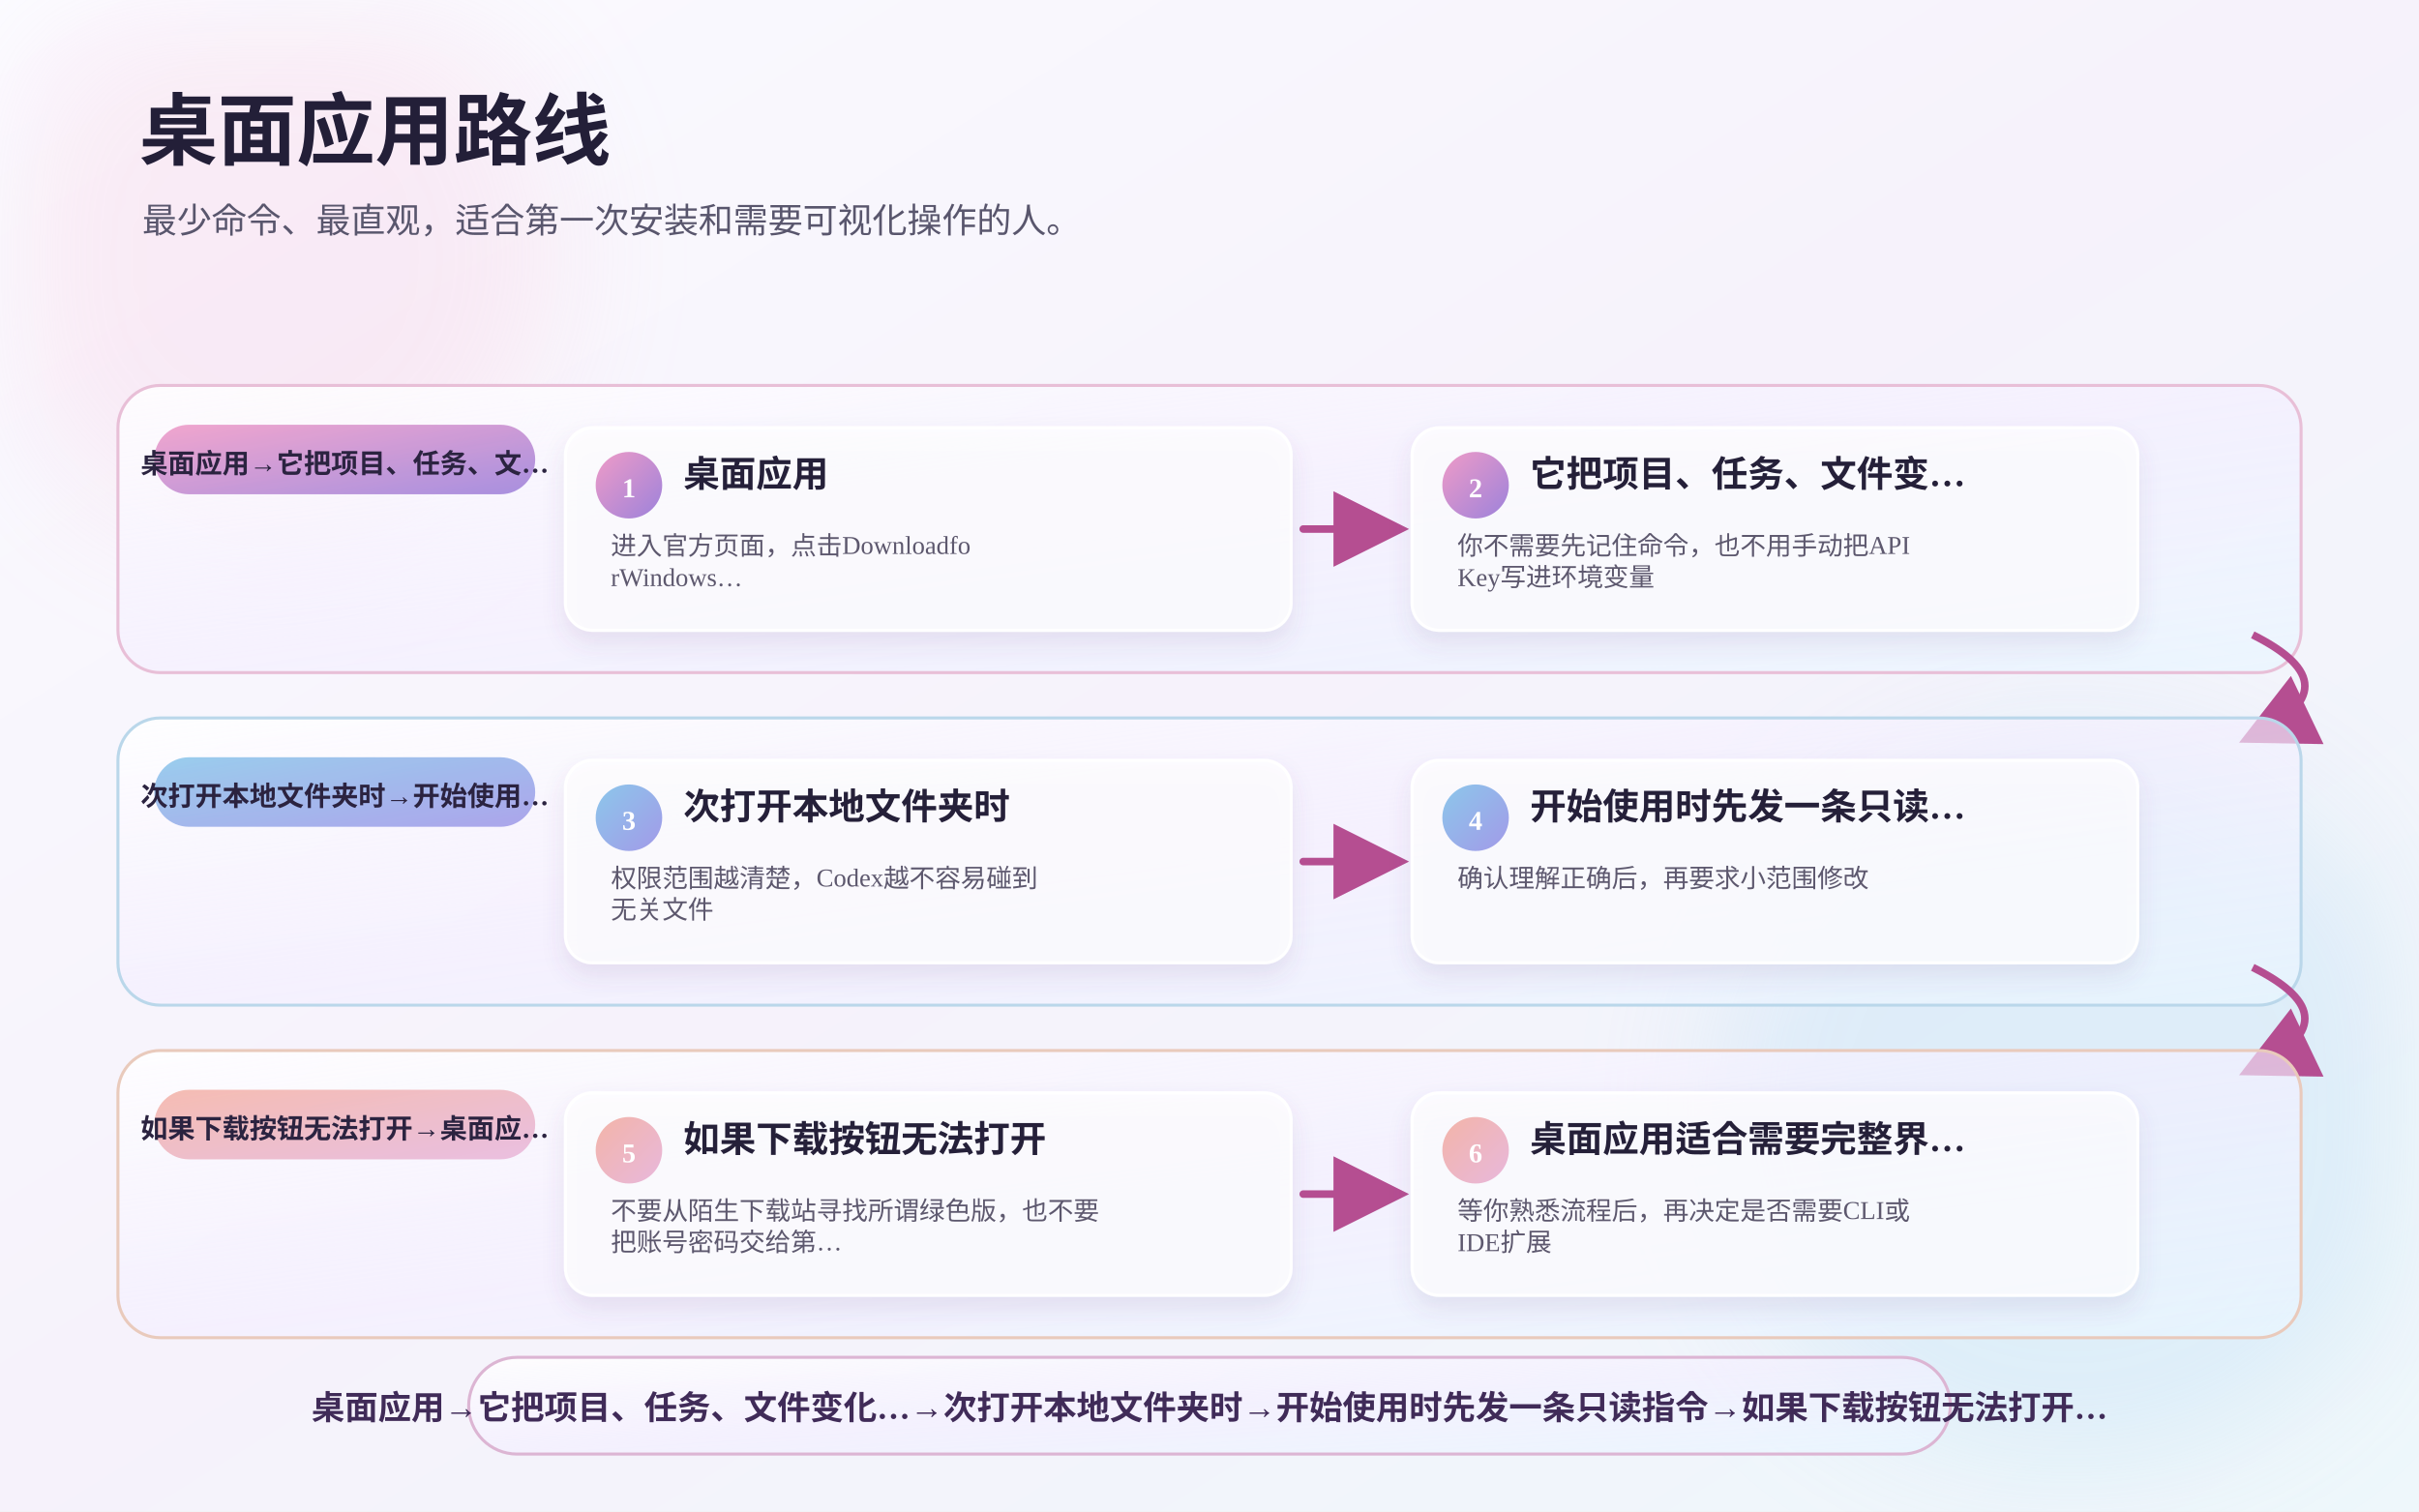
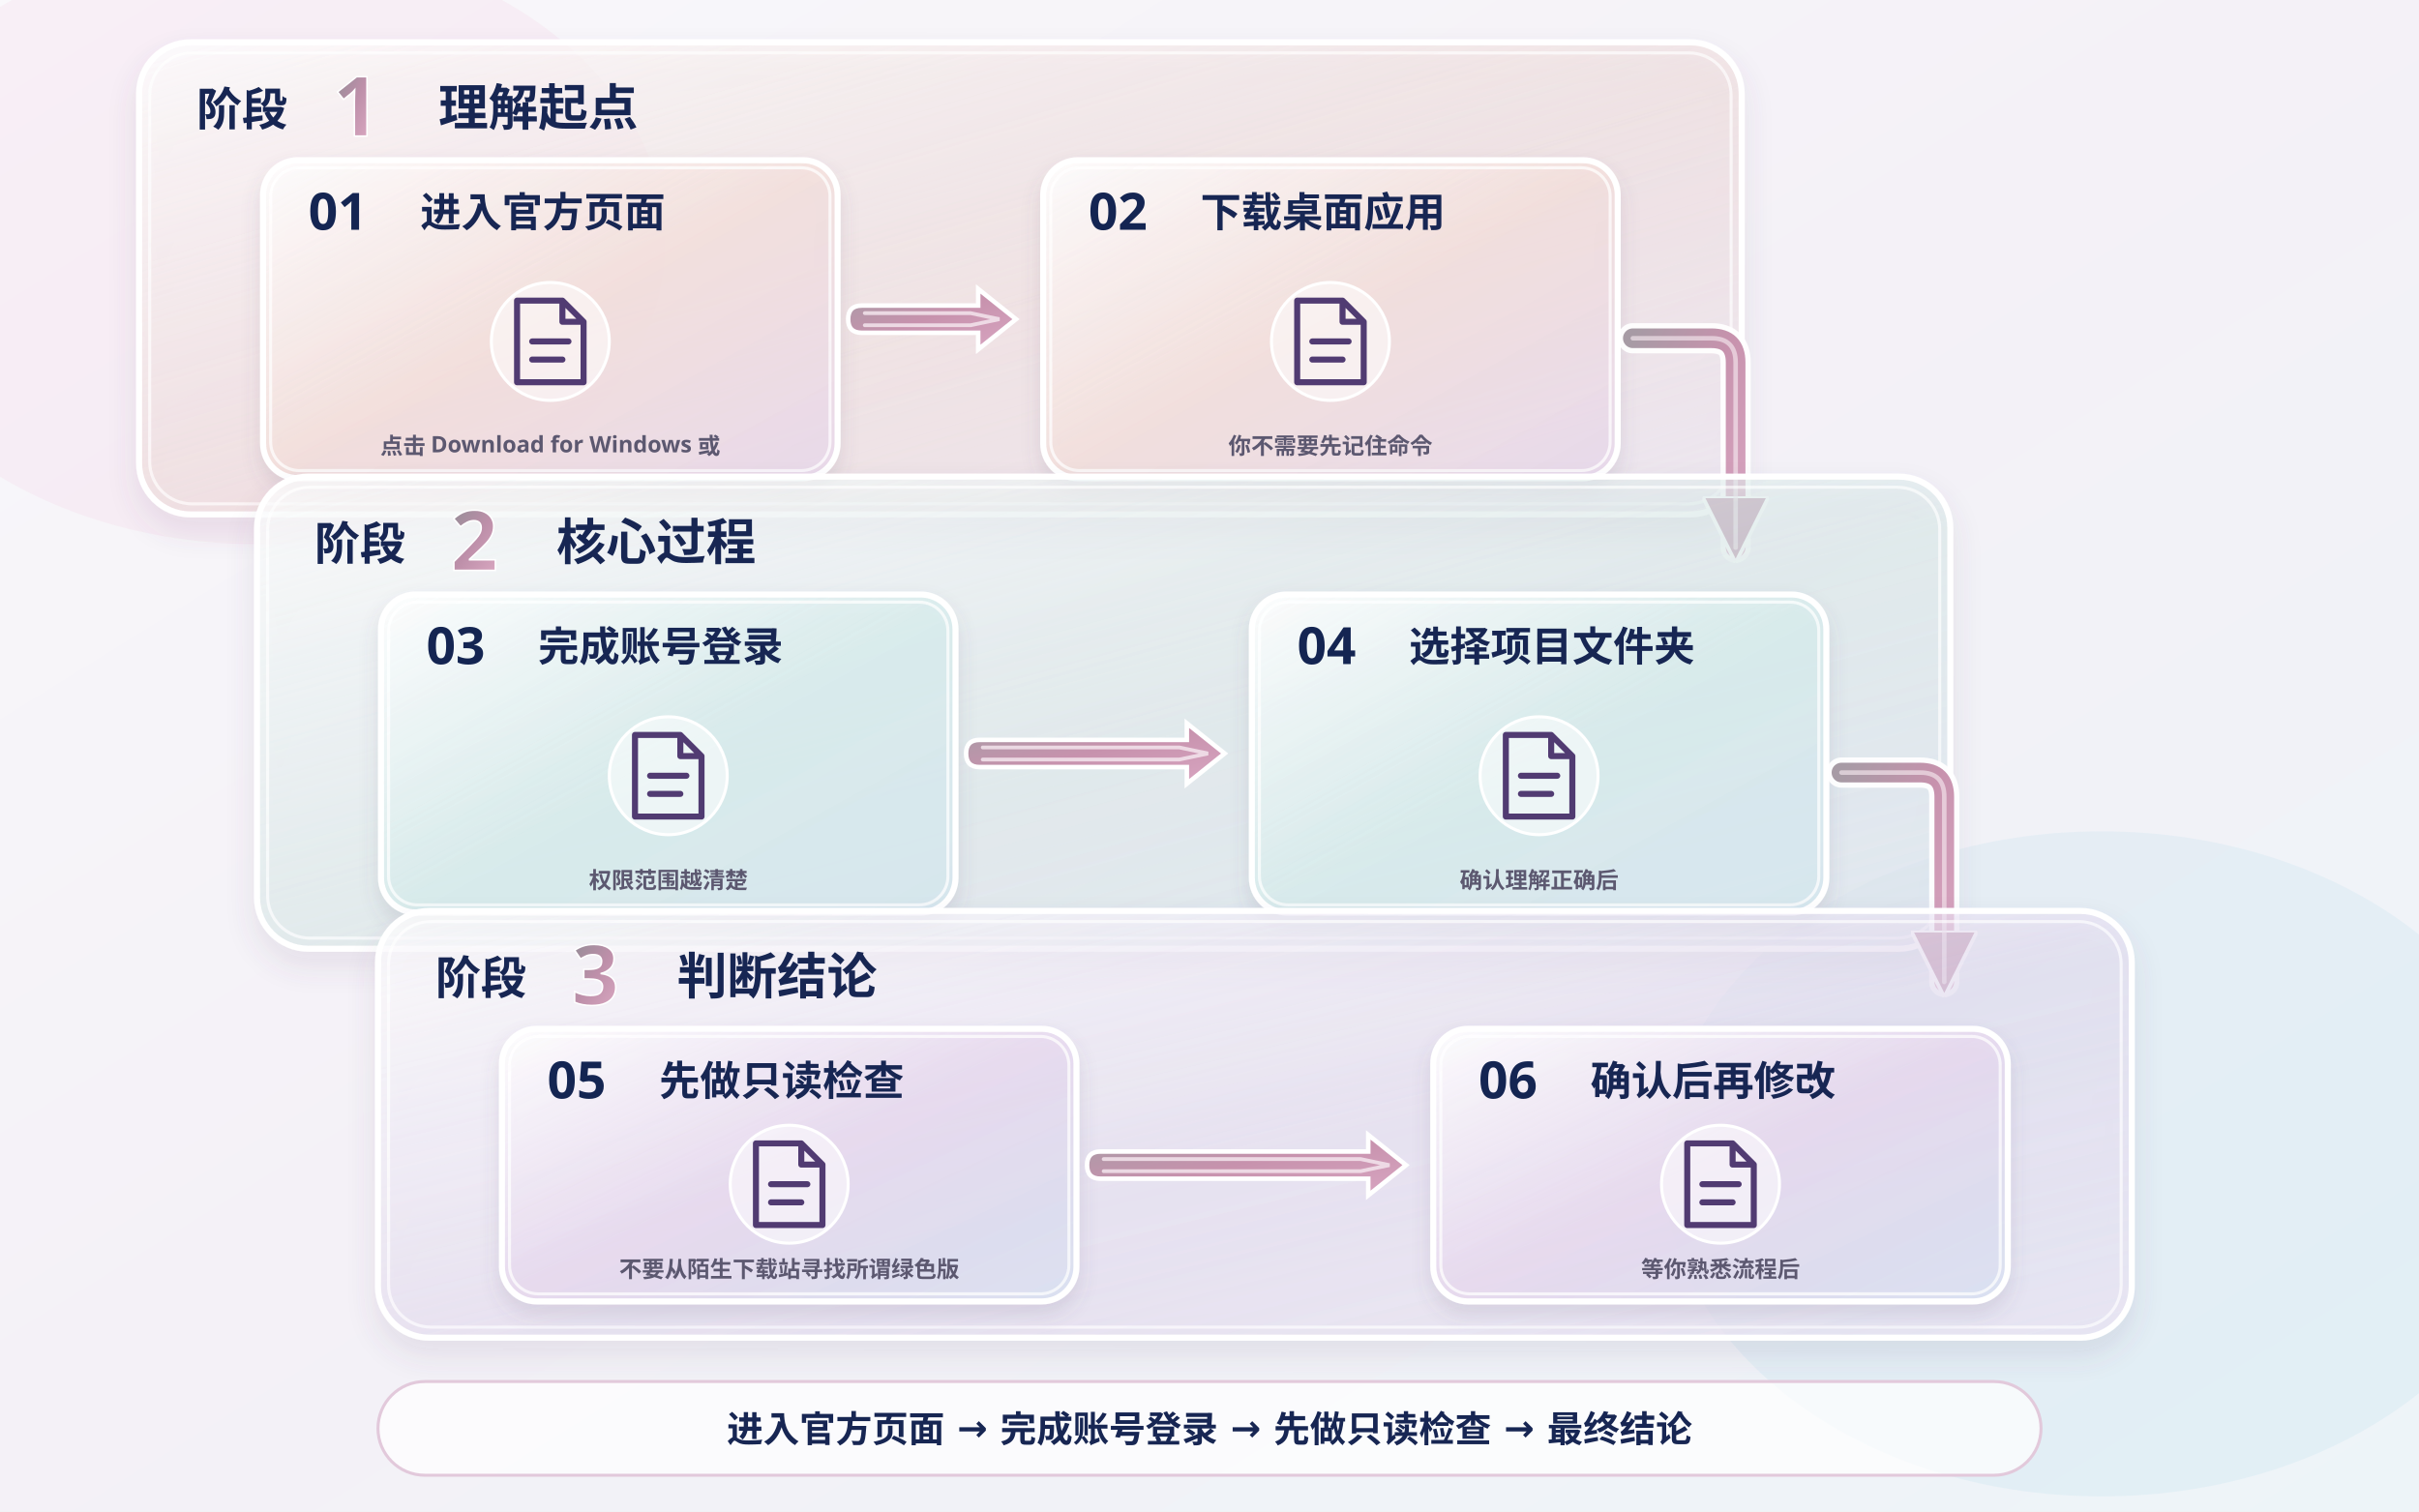
<svg xmlns="http://www.w3.org/2000/svg" width="1600" height="1000" viewBox="0 0 1600 1000">
  <defs>
    <linearGradient id="bg" x1="0" y1="0" x2="1" y2="1">
-       <stop offset="0" stop-color="#fbfbff" />
-       <stop offset=".48" stop-color="#f6f2fb" />
-       <stop offset="1" stop-color="#eef7fb" />
+       <stop stop-color="#f9f8fb" />
+       <stop offset=".48" stop-color="#f4f1f7" />
+       <stop offset="1" stop-color="#edf4f8" />
    </linearGradient>
-     <linearGradient id="pink" x1="0" y1="0" x2="1" y2="1">
-       <stop stop-color="#ef9bc7" />
-       <stop offset="1" stop-color="#9d82db" />
+     <linearGradient id="stageWarm" x1="0" y1="0" x2="1" y2="1">
+       <stop stop-color="#fff" stop-opacity=".76" />
+       <stop offset=".55" stop-color="#f0d9d6" stop-opacity=".48" />
+       <stop offset="1" stop-color="#eee7f3" stop-opacity=".66" />
    </linearGradient>
-     <linearGradient id="blue" x1="0" y1="0" x2="1" y2="1">
-       <stop stop-color="#8cc7eb" />
-       <stop offset="1" stop-color="#a29ae8" />
+     <linearGradient id="stageCool" x1="0" y1="0" x2="1" y2="1">
+       <stop stop-color="#fff" stop-opacity=".77" />
+       <stop offset=".55" stop-color="#d8e9e8" stop-opacity=".54" />
+       <stop offset="1" stop-color="#e0e6f2" stop-opacity=".65" />
    </linearGradient>
-     <linearGradient id="peach" x1="0" y1="0" x2="1" y2="1">
-       <stop stop-color="#f3b4a8" />
-       <stop offset="1" stop-color="#e8b8dc" />
+     <linearGradient id="stageViolet" x1="0" y1="0" x2="1" y2="1">
+       <stop stop-color="#fff" stop-opacity=".78" />
+       <stop offset=".55" stop-color="#e5ddf1" stop-opacity=".58" />
+       <stop offset="1" stop-color="#ece5f5" stop-opacity=".68" />
    </linearGradient>
-     <linearGradient id="glass" x1="0" y1="0" x2="1" y2="1">
-       <stop stop-color="#ffffff" stop-opacity=".88" />
-       <stop offset=".5" stop-color="#f4efff" stop-opacity=".65" />
-       <stop offset="1" stop-color="#e9f6ff" stop-opacity=".74" />
+     <linearGradient id="cardWarm" x1="0" y1="0" x2="1" y2="1">
+       <stop stop-color="#fff" stop-opacity=".91" />
+       <stop offset=".5" stop-color="#f6e1dd" stop-opacity=".75" />
+       <stop offset="1" stop-color="#e9d8ee" stop-opacity=".78" />
    </linearGradient>
+     <linearGradient id="cardMint" x1="0" y1="0" x2="1" y2="1">
+       <stop stop-color="#fff" stop-opacity=".92" />
+       <stop offset=".5" stop-color="#d9eeee" stop-opacity=".77" />
+       <stop offset="1" stop-color="#d8e8f1" stop-opacity=".78" />
+     </linearGradient>
+     <linearGradient id="cardViolet" x1="0" y1="0" x2="1" y2="1">
+       <stop stop-color="#fff" stop-opacity=".92" />
+       <stop offset=".5" stop-color="#e8daf0" stop-opacity=".78" />
+       <stop offset="1" stop-color="#d9e2f3" stop-opacity=".8" />
+     </linearGradient>
+     <linearGradient id="arrowGrad" x1="0" y1="0" x2="1" y2="1">
+       <stop stop-color="#a79ba5" />
+       <stop offset=".48" stop-color="#c792ad" />
+       <stop offset="1" stop-color="#d9a6c2" />
+     </linearGradient>
+     <linearGradient id="numberGrad" x1="0" y1="0" x2="1" y2="1">
+       <stop stop-color="#978d98" />
+       <stop offset=".5" stop-color="#bd8fa9" />
+       <stop offset="1" stop-color="#d7a5bf" />
+     </linearGradient>
+     <filter id="stageShadow" x="-20%" y="-20%" width="140%" height="150%">
+       <feDropShadow dx="0" dy="10" stdDeviation="9" flood-color="#5f5674" flood-opacity=".16" />
+     </filter>
    <filter id="shadow" x="-20%" y="-20%" width="140%" height="150%">
-       <feDropShadow dx="0" dy="8" stdDeviation="7" flood-color="#6b568f" flood-opacity=".15" />
+       <feDropShadow dx="0" dy="7" stdDeviation="6" flood-color="#665875" flood-opacity=".16" />
    </filter>
-     <filter id="soft" x="-30%" y="-30%" width="160%" height="160%">
-       <feGaussianBlur stdDeviation="42" />
-     </filter>
-     <marker id="arrow" markerWidth="10" markerHeight="10" refX="8" refY="5" orient="auto">
-       <path d="M0,0 L10,5 L0,10 Z" fill="#b54e91" />
+     <marker id="arrow" markerUnits="userSpaceOnUse" markerWidth="44" markerHeight="44" refX="34" refY="22" orient="auto">
+       <path d="M0 0L44 22L0 44Z" fill="#bd91aa" stroke="#fff" stroke-width="2.5" />
    </marker>
  </defs>
  <rect width="1600" height="1000" fill="url(#bg)" />
-   <circle cx="180" cy="170" r="190" fill="#f4add0" opacity=".18" filter="url(#soft)" />
-   <circle cx="1370" cy="730" r="240" fill="#87c8ec" opacity=".18" filter="url(#soft)" />
-   <text x="92" y="105" text-anchor="start" font-size="52" font-weight="760" fill="#231f38">
-     <tspan x="92" dy="0">桌面应用路线</tspan>
-   </text>
-   <text x="94" y="154" text-anchor="start" font-size="23" font-weight="500" fill="#59566d">
-     <tspan x="94" dy="0">最少命令、最直观，适合第一次安装和需要可视化操作的人。</tspan>
-   </text>
-   <rect x="78" y="255" width="1444" height="190" rx="28" fill="url(#glass)" stroke="#e8bfd7" stroke-width="2" />
-   <rect x="102" y="281" width="252" height="46" rx="23" fill="url(#pink)" opacity=".88" />
-   <text x="228" y="313" text-anchor="middle" font-size="18" font-weight="740" fill="#2b2340">
-     <tspan x="228" dy="0">桌面应用→它把项目、任务、文…</tspan>
-   </text>
-   <rect x="374.0" y="283" width="480" height="134" rx="18" fill="#ffffff" fill-opacity=".74" stroke="#ffffff" stroke-width="2" filter="url(#shadow)" />
-   <circle cx="416.0" cy="321" r="22" fill="url(#pink)" />
-   <text x="416.0" y="329" text-anchor="middle" font-size="18" font-weight="800" fill="#ffffff">
-     <tspan x="416.0" dy="0">1</tspan>
-   </text>
-   <text x="452.0" y="322" text-anchor="start" font-size="24" font-weight="760" fill="#252039">
-     <tspan x="452.0" dy="0">桌面应用</tspan>
-   </text>
-   <text x="404.0" y="367" text-anchor="start" font-size="17" font-weight="480" fill="#5d586e">
-     <tspan x="404.0" dy="0">进入官方页面，点击Downloadfo</tspan>
-     <tspan x="404.0" dy="20.74">rWindows…</tspan>
-   </text>
-   <path d="M 862.0 350 L 922.0 350" stroke="#b54e91" stroke-width="5" stroke-linecap="round" marker-end="url(#arrow)" />
-   <rect x="934.0" y="283" width="480" height="134" rx="18" fill="#ffffff" fill-opacity=".74" stroke="#ffffff" stroke-width="2" filter="url(#shadow)" />
-   <circle cx="976.0" cy="321" r="22" fill="url(#pink)" />
-   <text x="976.0" y="329" text-anchor="middle" font-size="18" font-weight="800" fill="#ffffff">
-     <tspan x="976.0" dy="0">2</tspan>
-   </text>
-   <text x="1012.0" y="322" text-anchor="start" font-size="24" font-weight="760" fill="#252039">
-     <tspan x="1012.0" dy="0">它把项目、任务、文件变…</tspan>
-   </text>
-   <text x="964.0" y="367" text-anchor="start" font-size="17" font-weight="480" fill="#5d586e">
-     <tspan x="964.0" dy="0">你不需要先记住命令，也不用手动把API</tspan>
-     <tspan x="964.0" dy="20.74">Key写进环境变量</tspan>
-   </text>
-   <path d="M 1490 420 C 1536 443,1536 465,1490 487" fill="none" stroke="#b54e91" stroke-width="5" marker-end="url(#arrow)" />
-   <rect x="78" y="475" width="1444" height="190" rx="28" fill="url(#glass)" stroke="#bad7ea" stroke-width="2" />
-   <rect x="102" y="501" width="252" height="46" rx="23" fill="url(#blue)" opacity=".88" />
-   <text x="228" y="533" text-anchor="middle" font-size="18" font-weight="740" fill="#2b2340">
-     <tspan x="228" dy="0">次打开本地文件夹时→开始使用…</tspan>
-   </text>
-   <rect x="374.0" y="503" width="480" height="134" rx="18" fill="#ffffff" fill-opacity=".74" stroke="#ffffff" stroke-width="2" filter="url(#shadow)" />
-   <circle cx="416.0" cy="541" r="22" fill="url(#blue)" />
-   <text x="416.0" y="549" text-anchor="middle" font-size="18" font-weight="800" fill="#ffffff">
-     <tspan x="416.0" dy="0">3</tspan>
-   </text>
-   <text x="452.0" y="542" text-anchor="start" font-size="24" font-weight="760" fill="#252039">
-     <tspan x="452.0" dy="0">次打开本地文件夹时</tspan>
-   </text>
-   <text x="404.0" y="587" text-anchor="start" font-size="17" font-weight="480" fill="#5d586e">
-     <tspan x="404.0" dy="0">权限范围越清楚，Codex越不容易碰到</tspan>
-     <tspan x="404.0" dy="20.74">无关文件</tspan>
-   </text>
-   <path d="M 862.0 570 L 922.0 570" stroke="#b54e91" stroke-width="5" stroke-linecap="round" marker-end="url(#arrow)" />
-   <rect x="934.0" y="503" width="480" height="134" rx="18" fill="#ffffff" fill-opacity=".74" stroke="#ffffff" stroke-width="2" filter="url(#shadow)" />
-   <circle cx="976.0" cy="541" r="22" fill="url(#blue)" />
-   <text x="976.0" y="549" text-anchor="middle" font-size="18" font-weight="800" fill="#ffffff">
-     <tspan x="976.0" dy="0">4</tspan>
-   </text>
-   <text x="1012.0" y="542" text-anchor="start" font-size="24" font-weight="760" fill="#252039">
-     <tspan x="1012.0" dy="0">开始使用时先发一条只读…</tspan>
-   </text>
-   <text x="964.0" y="587" text-anchor="start" font-size="17" font-weight="480" fill="#5d586e">
-     <tspan x="964.0" dy="0">确认理解正确后，再要求小范围修改</tspan>
-   </text>
-   <path d="M 1490 640 C 1536 663,1536 685,1490 707" fill="none" stroke="#b54e91" stroke-width="5" marker-end="url(#arrow)" />
-   <rect x="78" y="695" width="1444" height="190" rx="28" fill="url(#glass)" stroke="#e9cabc" stroke-width="2" />
-   <rect x="102" y="721" width="252" height="46" rx="23" fill="url(#peach)" opacity=".88" />
-   <text x="228" y="753" text-anchor="middle" font-size="18" font-weight="740" fill="#2b2340">
-     <tspan x="228" dy="0">如果下载按钮无法打开→桌面应…</tspan>
-   </text>
-   <rect x="374.0" y="723" width="480" height="134" rx="18" fill="#ffffff" fill-opacity=".74" stroke="#ffffff" stroke-width="2" filter="url(#shadow)" />
-   <circle cx="416.0" cy="761" r="22" fill="url(#peach)" />
-   <text x="416.0" y="769" text-anchor="middle" font-size="18" font-weight="800" fill="#ffffff">
-     <tspan x="416.0" dy="0">5</tspan>
-   </text>
-   <text x="452.0" y="762" text-anchor="start" font-size="24" font-weight="760" fill="#252039">
-     <tspan x="452.0" dy="0">如果下载按钮无法打开</tspan>
-   </text>
-   <text x="404.0" y="807" text-anchor="start" font-size="17" font-weight="480" fill="#5d586e">
-     <tspan x="404.0" dy="0">不要从陌生下载站寻找所谓绿色版，也不要</tspan>
-     <tspan x="404.0" dy="20.74">把账号密码交给第…</tspan>
-   </text>
-   <path d="M 862.0 790 L 922.0 790" stroke="#b54e91" stroke-width="5" stroke-linecap="round" marker-end="url(#arrow)" />
-   <rect x="934.0" y="723" width="480" height="134" rx="18" fill="#ffffff" fill-opacity=".74" stroke="#ffffff" stroke-width="2" filter="url(#shadow)" />
-   <circle cx="976.0" cy="761" r="22" fill="url(#peach)" />
-   <text x="976.0" y="769" text-anchor="middle" font-size="18" font-weight="800" fill="#ffffff">
-     <tspan x="976.0" dy="0">6</tspan>
-   </text>
-   <text x="1012.0" y="762" text-anchor="start" font-size="24" font-weight="760" fill="#252039">
-     <tspan x="1012.0" dy="0">桌面应用适合需要完整界…</tspan>
-   </text>
-   <text x="964.0" y="807" text-anchor="start" font-size="17" font-weight="480" fill="#5d586e">
-     <tspan x="964.0" dy="0">等你熟悉流程后，再决定是否需要CLI或</tspan>
-     <tspan x="964.0" dy="20.74">IDE扩展</tspan>
-   </text>
-   <rect x="310" y="898" width="980" height="64" rx="32" fill="url(#glass)" stroke="#dcb5d3" stroke-width="2" />
-   <text x="800" y="939" text-anchor="middle" font-size="22" font-weight="760" fill="#402b58">
-     <tspan x="800" dy="0">桌面应用→它把项目、任务、文件变化…→次打开本地文件夹时→开始使用时先发一条只读指令→如果下载按钮无法打开…</tspan>
-   </text>
+   <ellipse cx="170" cy="160" rx="270" ry="200" fill="#eeb9d0" opacity=".14" />
+   <ellipse cx="1390" cy="770" rx="290" ry="220" fill="#9acfe4" opacity=".14" />
+   <g filter="url(#stageShadow)">
+     <rect x="92" y="28.0" width="1060" height="312.333" rx="34" fill="url(#stageWarm)" stroke="#fff" stroke-width="4" />
+     <rect x="99" y="35.0" width="1046" height="298.333" rx="28" fill="none" stroke="#fff" stroke-opacity=".66" stroke-width="2" />
+   </g>
+   <text x="130" y="83.0" text-anchor="start" font-family="Noto Sans SC, Microsoft YaHei, sans-serif" font-size="30" font-weight="850" fill="#172653">阶段</text>
+   <text x="220" y="90.0" font-family="Noto Sans SC, Microsoft YaHei, sans-serif" font-size="55" font-weight="950" fill="url(#numberGrad)" stroke="#fff" stroke-width="1">1</text>
+   <text x="290" y="83.0" text-anchor="start" font-family="Noto Sans SC, Microsoft YaHei, sans-serif" font-size="33" font-weight="900" fill="#172653">理解起点</text>
+   <g filter="url(#shadow)">
+     <rect x="174" y="106.0" width="380" height="210.333" rx="23" fill="url(#cardWarm)" stroke="#fff" stroke-width="4" />
+     <rect x="179" y="111.0" width="370" height="200.333" rx="19" fill="none" stroke="#fff" stroke-opacity=".72" stroke-width="2" />
+   </g>
+   <text x="204" y="152.0" text-anchor="start" font-family="Noto Sans SC, Microsoft YaHei, sans-serif" font-size="34" font-weight="900" fill="#142552">01</text>
+   <text x="278" y="150.0" text-anchor="start" font-family="Noto Sans SC, Microsoft YaHei, sans-serif" font-size="27" font-weight="850" fill="#172653">进入官方页面</text>
+   <circle cx="364.0" cy="225.89" r="39" fill="#fff" fill-opacity=".54" stroke="#fff" stroke-width="2" />
+   <path d="M342.0,198.89h30l14,14v40h-44z M372.0,198.89v14h14 M352.0,225.89h24 M352.0,237.89h20" fill="none" stroke="#513b72" stroke-width="4" stroke-linecap="round" stroke-linejoin="round" />
+   <text x="364.0" y="300.333" text-anchor="middle" font-family="Noto Sans SC, Microsoft YaHei, sans-serif" font-size="15" font-weight="580" fill="#5c5870">点击 Download for Windows 或</text>
+   <g filter="url(#shadow)">
+     <rect x="690" y="106.0" width="380" height="210.333" rx="23" fill="url(#cardWarm)" stroke="#fff" stroke-width="4" />
+     <rect x="695" y="111.0" width="370" height="200.333" rx="19" fill="none" stroke="#fff" stroke-opacity=".72" stroke-width="2" />
+   </g>
+   <text x="720" y="152.0" text-anchor="start" font-family="Noto Sans SC, Microsoft YaHei, sans-serif" font-size="34" font-weight="900" fill="#142552">02</text>
+   <text x="794" y="150.0" text-anchor="start" font-family="Noto Sans SC, Microsoft YaHei, sans-serif" font-size="27" font-weight="850" fill="#172653">下载桌面应用</text>
+   <circle cx="880.0" cy="225.89" r="39" fill="#fff" fill-opacity=".54" stroke="#fff" stroke-width="2" />
+   <path d="M858.0,198.89h30l14,14v40h-44z M888.0,198.89v14h14 M868.0,225.89h24 M868.0,237.89h20" fill="none" stroke="#513b72" stroke-width="4" stroke-linecap="round" stroke-linejoin="round" />
+   <text x="880.0" y="300.333" text-anchor="middle" font-family="Noto Sans SC, Microsoft YaHei, sans-serif" font-size="15" font-weight="580" fill="#5c5870">你不需要先记住命令</text>
+   <g>
+     <path d="M570 202.167 H647 V191.167 L672 211.167 L647 231.167 V220.167 H570         Q561 220.167 561 211.167 Q561 202.167 570 202.167 Z" fill="url(#arrowGrad)" stroke="#fff" stroke-width="3" />
+     <path d="M572 207.167 H642 L661 211.167 L642 215.167 H572" fill="none" stroke="#f5e8ef" stroke-opacity=".82" stroke-width="2.5" stroke-linecap="round" />
+   </g>
+   <g>
+     <path d="M1080 223.787 H1132 Q1148 223.787 1148 239.787 V362.333" fill="none" stroke="#fff" stroke-opacity=".92" stroke-width="20" stroke-linecap="round" stroke-linejoin="round" />
+     <path d="M1080 223.787 H1132 Q1148 223.787 1148 239.787 V362.333" fill="none" stroke="url(#arrowGrad)" stroke-width="13" stroke-linecap="round" stroke-linejoin="round" marker-end="url(#arrow)" />
+     <path d="M1080 223.787 H1132 Q1148 223.787 1148 239.787 V362.333" fill="none" stroke="#f5e8ef" stroke-opacity=".64" stroke-width="3" stroke-linecap="round" stroke-linejoin="round" />
+   </g>
+   <g filter="url(#stageShadow)">
+     <rect x="170" y="315.333" width="1120" height="312.333" rx="34" fill="url(#stageCool)" stroke="#fff" stroke-width="4" />
+     <rect x="177" y="322.333" width="1106" height="298.333" rx="28" fill="none" stroke="#fff" stroke-opacity=".66" stroke-width="2" />
+   </g>
+   <text x="208" y="370.333" text-anchor="start" font-family="Noto Sans SC, Microsoft YaHei, sans-serif" font-size="30" font-weight="850" fill="#172653">阶段</text>
+   <text x="298" y="377.333" font-family="Noto Sans SC, Microsoft YaHei, sans-serif" font-size="55" font-weight="950" fill="url(#numberGrad)" stroke="#fff" stroke-width="1">2</text>
+   <text x="368" y="370.333" text-anchor="start" font-family="Noto Sans SC, Microsoft YaHei, sans-serif" font-size="33" font-weight="900" fill="#172653">核心过程</text>
+   <g filter="url(#shadow)">
+     <rect x="252" y="393.333" width="380" height="210.333" rx="23" fill="url(#cardMint)" stroke="#fff" stroke-width="4" />
+     <rect x="257" y="398.333" width="370" height="200.333" rx="19" fill="none" stroke="#fff" stroke-opacity=".72" stroke-width="2" />
+   </g>
+   <text x="282" y="439.333" text-anchor="start" font-family="Noto Sans SC, Microsoft YaHei, sans-serif" font-size="34" font-weight="900" fill="#142552">03</text>
+   <text x="356" y="437.333" text-anchor="start" font-family="Noto Sans SC, Microsoft YaHei, sans-serif" font-size="27" font-weight="850" fill="#172653">完成账号登录</text>
+   <circle cx="442.0" cy="513.223" r="39" fill="#fff" fill-opacity=".54" stroke="#fff" stroke-width="2" />
+   <path d="M420.0,486.223h30l14,14v40h-44z M450.0,486.223v14h14 M430.0,513.223h24 M430.0,525.223h20" fill="none" stroke="#513b72" stroke-width="4" stroke-linecap="round" stroke-linejoin="round" />
+   <text x="442.0" y="587.667" text-anchor="middle" font-family="Noto Sans SC, Microsoft YaHei, sans-serif" font-size="15" font-weight="580" fill="#5c5870">权限范围越清楚</text>
+   <g filter="url(#shadow)">
+     <rect x="828" y="393.333" width="380" height="210.333" rx="23" fill="url(#cardMint)" stroke="#fff" stroke-width="4" />
+     <rect x="833" y="398.333" width="370" height="200.333" rx="19" fill="none" stroke="#fff" stroke-opacity=".72" stroke-width="2" />
+   </g>
+   <text x="858" y="439.333" text-anchor="start" font-family="Noto Sans SC, Microsoft YaHei, sans-serif" font-size="34" font-weight="900" fill="#142552">04</text>
+   <text x="932" y="437.333" text-anchor="start" font-family="Noto Sans SC, Microsoft YaHei, sans-serif" font-size="27" font-weight="850" fill="#172653">选择项目文件夹</text>
+   <circle cx="1018.0" cy="513.223" r="39" fill="#fff" fill-opacity=".54" stroke="#fff" stroke-width="2" />
+   <path d="M996.0,486.223h30l14,14v40h-44z M1026.0,486.223v14h14 M1006.0,513.223h24 M1006.0,525.223h20" fill="none" stroke="#513b72" stroke-width="4" stroke-linecap="round" stroke-linejoin="round" />
+   <text x="1018.0" y="587.667" text-anchor="middle" font-family="Noto Sans SC, Microsoft YaHei, sans-serif" font-size="15" font-weight="580" fill="#5c5870">确认理解正确后</text>
+   <g>
+     <path d="M648 489.5 H785 V478.5 L810 498.5 L785 518.5 V507.5 H648         Q639 507.5 639 498.5 Q639 489.5 648 489.5 Z" fill="url(#arrowGrad)" stroke="#fff" stroke-width="3" />
+     <path d="M650 494.5 H780 L799 498.5 L780 502.5 H650" fill="none" stroke="#f5e8ef" stroke-opacity=".82" stroke-width="2.5" stroke-linecap="round" />
+   </g>
+   <g>
+     <path d="M1218 511.12 H1270 Q1286 511.12 1286 527.12 V649.667" fill="none" stroke="#fff" stroke-opacity=".92" stroke-width="20" stroke-linecap="round" stroke-linejoin="round" />
+     <path d="M1218 511.12 H1270 Q1286 511.12 1286 527.12 V649.667" fill="none" stroke="url(#arrowGrad)" stroke-width="13" stroke-linecap="round" stroke-linejoin="round" marker-end="url(#arrow)" />
+     <path d="M1218 511.12 H1270 Q1286 511.12 1286 527.12 V649.667" fill="none" stroke="#f5e8ef" stroke-opacity=".64" stroke-width="3" stroke-linecap="round" stroke-linejoin="round" />
+   </g>
+   <g filter="url(#stageShadow)">
+     <rect x="250" y="602.667" width="1160" height="282.333" rx="34" fill="url(#stageViolet)" stroke="#fff" stroke-width="4" />
+     <rect x="257" y="609.667" width="1146" height="268.333" rx="28" fill="none" stroke="#fff" stroke-opacity=".66" stroke-width="2" />
+   </g>
+   <text x="288" y="657.667" text-anchor="start" font-family="Noto Sans SC, Microsoft YaHei, sans-serif" font-size="30" font-weight="850" fill="#172653">阶段</text>
+   <text x="378" y="664.667" font-family="Noto Sans SC, Microsoft YaHei, sans-serif" font-size="55" font-weight="950" fill="url(#numberGrad)" stroke="#fff" stroke-width="1">3</text>
+   <text x="448" y="657.667" text-anchor="start" font-family="Noto Sans SC, Microsoft YaHei, sans-serif" font-size="33" font-weight="900" fill="#172653">判断结论</text>
+   <g filter="url(#shadow)">
+     <rect x="332" y="680.667" width="380" height="180.333" rx="23" fill="url(#cardViolet)" stroke="#fff" stroke-width="4" />
+     <rect x="337" y="685.667" width="370" height="170.333" rx="19" fill="none" stroke="#fff" stroke-opacity=".72" stroke-width="2" />
+   </g>
+   <text x="362" y="726.667" text-anchor="start" font-family="Noto Sans SC, Microsoft YaHei, sans-serif" font-size="34" font-weight="900" fill="#142552">05</text>
+   <text x="436" y="724.667" text-anchor="start" font-family="Noto Sans SC, Microsoft YaHei, sans-serif" font-size="27" font-weight="850" fill="#172653">先做只读检查</text>
+   <circle cx="522.0" cy="783.457" r="39" fill="#fff" fill-opacity=".54" stroke="#fff" stroke-width="2" />
+   <path d="M500.0,756.457h30l14,14v40h-44z M530.0,756.457v14h14 M510.0,783.457h24 M510.0,795.457h20" fill="none" stroke="#513b72" stroke-width="4" stroke-linecap="round" stroke-linejoin="round" />
+   <text x="522.0" y="845.0" text-anchor="middle" font-family="Noto Sans SC, Microsoft YaHei, sans-serif" font-size="15" font-weight="580" fill="#5c5870">不要从陌生下载站寻找所谓绿色版</text>
+   <g filter="url(#shadow)">
+     <rect x="948" y="680.667" width="380" height="180.333" rx="23" fill="url(#cardViolet)" stroke="#fff" stroke-width="4" />
+     <rect x="953" y="685.667" width="370" height="170.333" rx="19" fill="none" stroke="#fff" stroke-opacity=".72" stroke-width="2" />
+   </g>
+   <text x="978" y="726.667" text-anchor="start" font-family="Noto Sans SC, Microsoft YaHei, sans-serif" font-size="34" font-weight="900" fill="#142552">06</text>
+   <text x="1052" y="724.667" text-anchor="start" font-family="Noto Sans SC, Microsoft YaHei, sans-serif" font-size="27" font-weight="850" fill="#172653">确认后再修改</text>
+   <circle cx="1138.0" cy="783.457" r="39" fill="#fff" fill-opacity=".54" stroke="#fff" stroke-width="2" />
+   <path d="M1116.0,756.457h30l14,14v40h-44z M1146.0,756.457v14h14 M1126.0,783.457h24 M1126.0,795.457h20" fill="none" stroke="#513b72" stroke-width="4" stroke-linecap="round" stroke-linejoin="round" />
+   <text x="1138.0" y="845.0" text-anchor="middle" font-family="Noto Sans SC, Microsoft YaHei, sans-serif" font-size="15" font-weight="580" fill="#5c5870">等你熟悉流程后</text>
+   <g>
+     <path d="M728 761.833 H905 V750.833 L930 770.833 L905 790.833 V779.833 H728         Q719 779.833 719 770.833 Q719 761.833 728 761.833 Z" fill="url(#arrowGrad)" stroke="#fff" stroke-width="3" />
+     <path d="M730 766.833 H900 L919 770.833 L900 774.833 H730" fill="none" stroke="#f5e8ef" stroke-opacity=".82" stroke-width="2.5" stroke-linecap="round" />
+   </g>
+   <rect x="250" y="914" width="1100" height="62" rx="31" fill="#fff" fill-opacity=".72" stroke="#e2c9db" stroke-width="2" />
+   <text x="800" y="954" text-anchor="middle" font-family="Noto Sans SC, Microsoft YaHei, sans-serif" font-size="24" font-weight="850" fill="#172653">进入官方页面  →  完成账号登录  →  先做只读检查  →  最终结论</text>
</svg>
